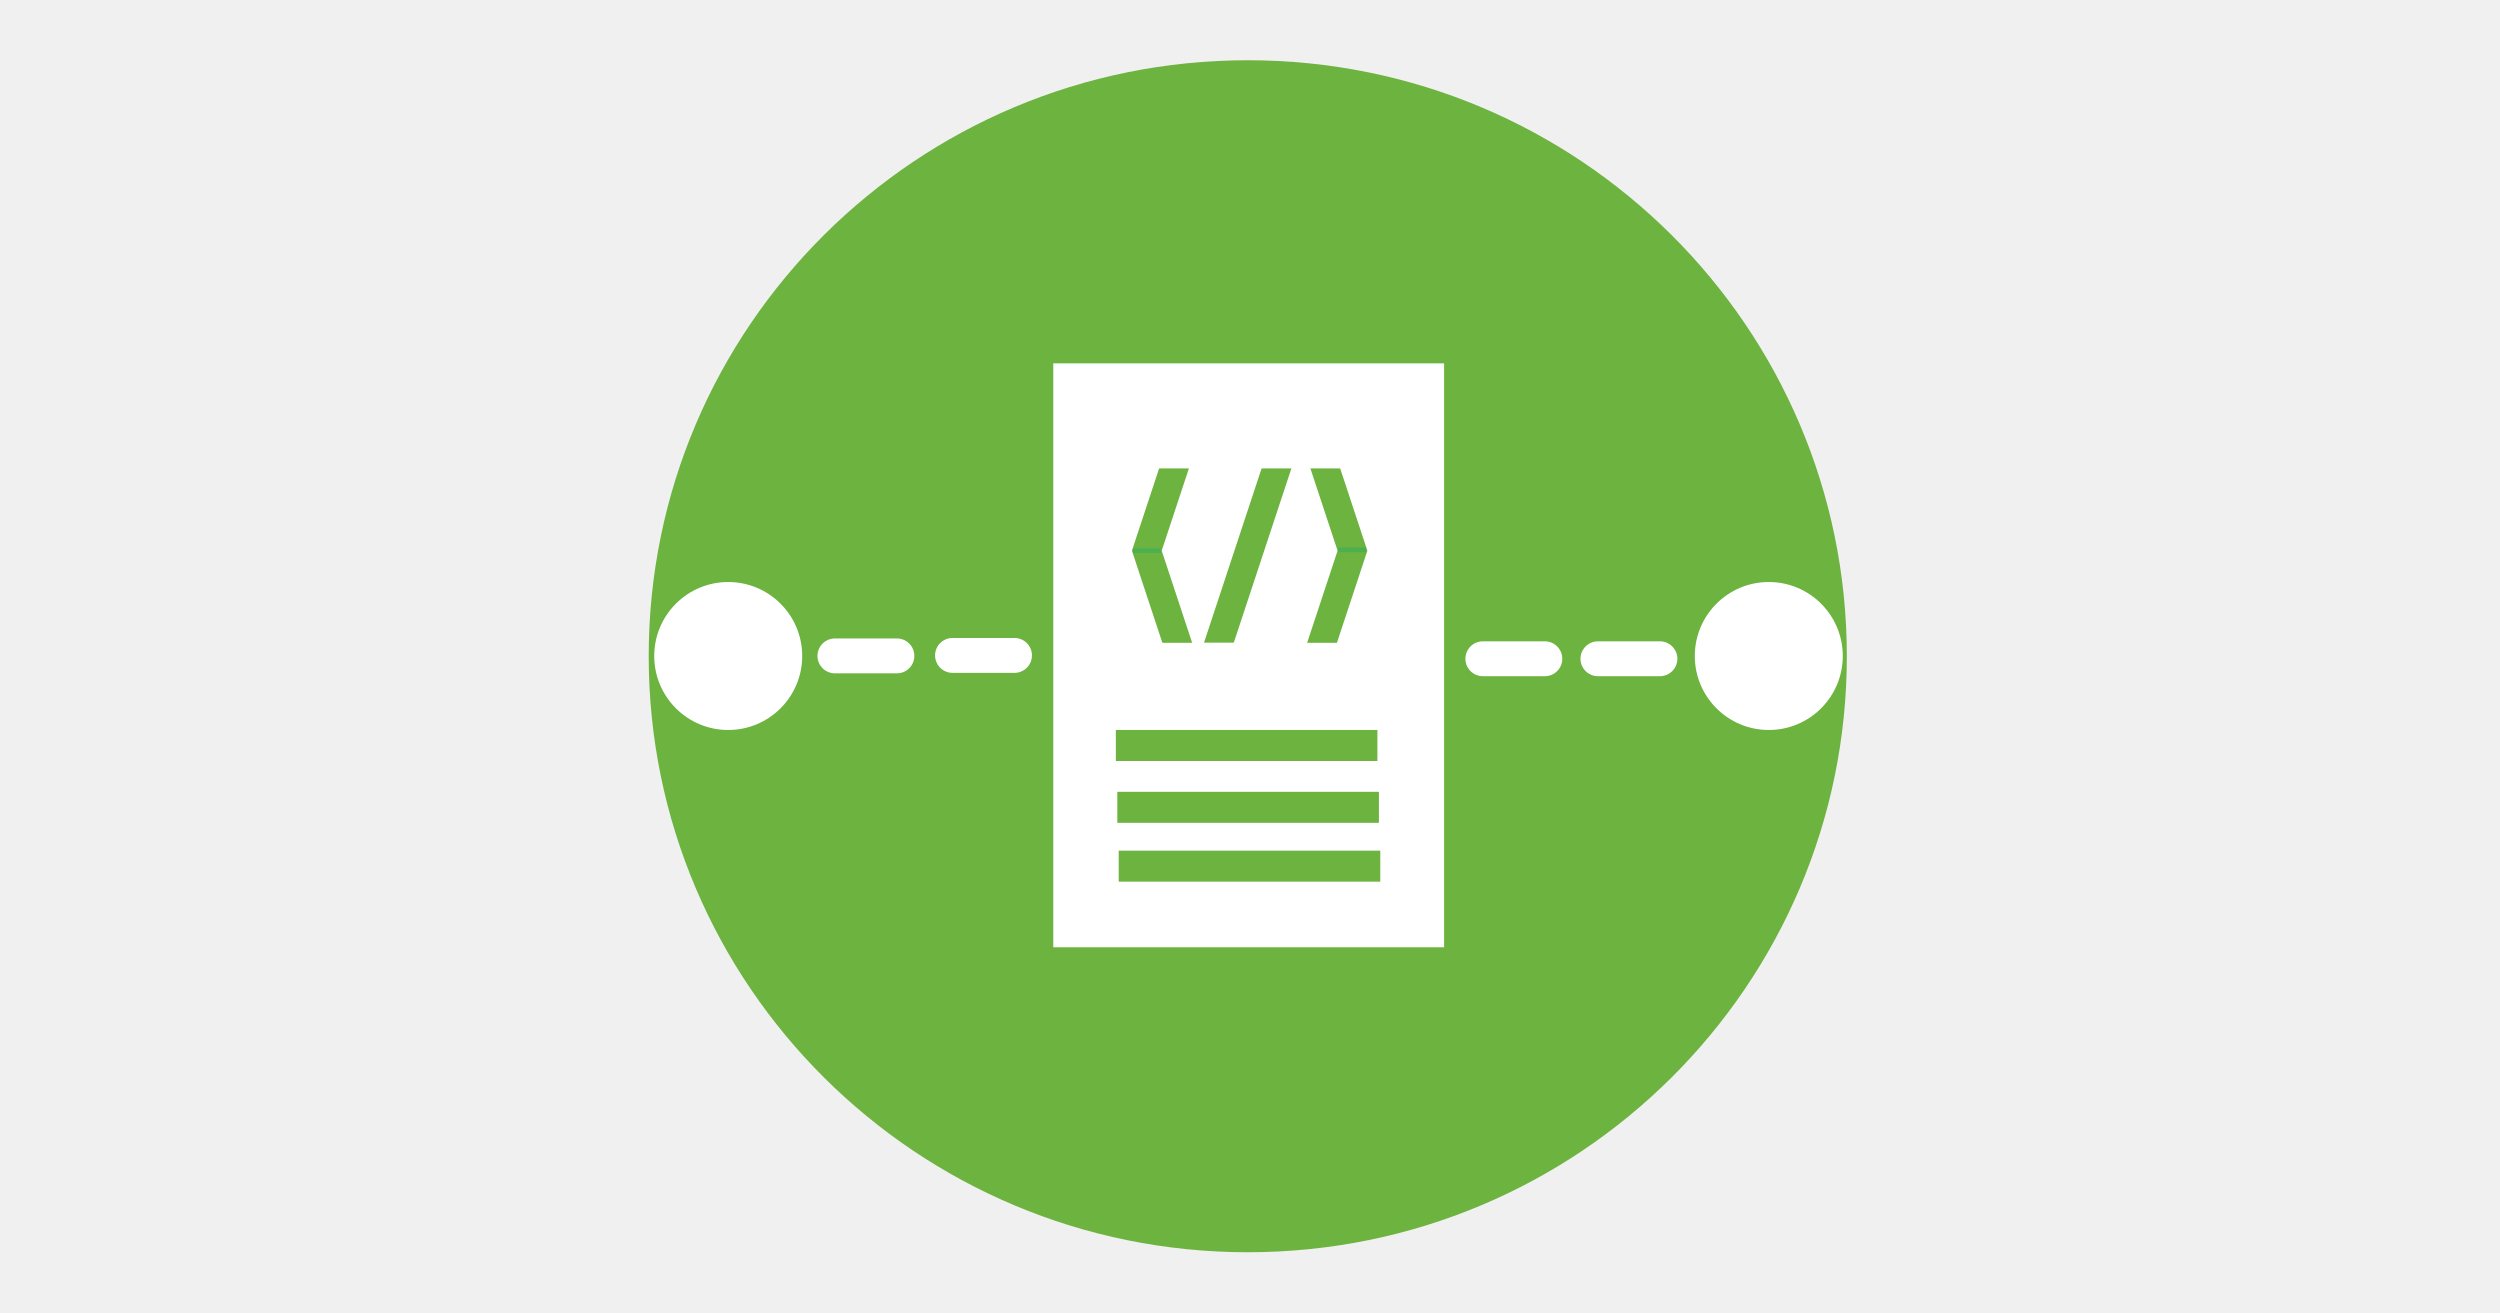
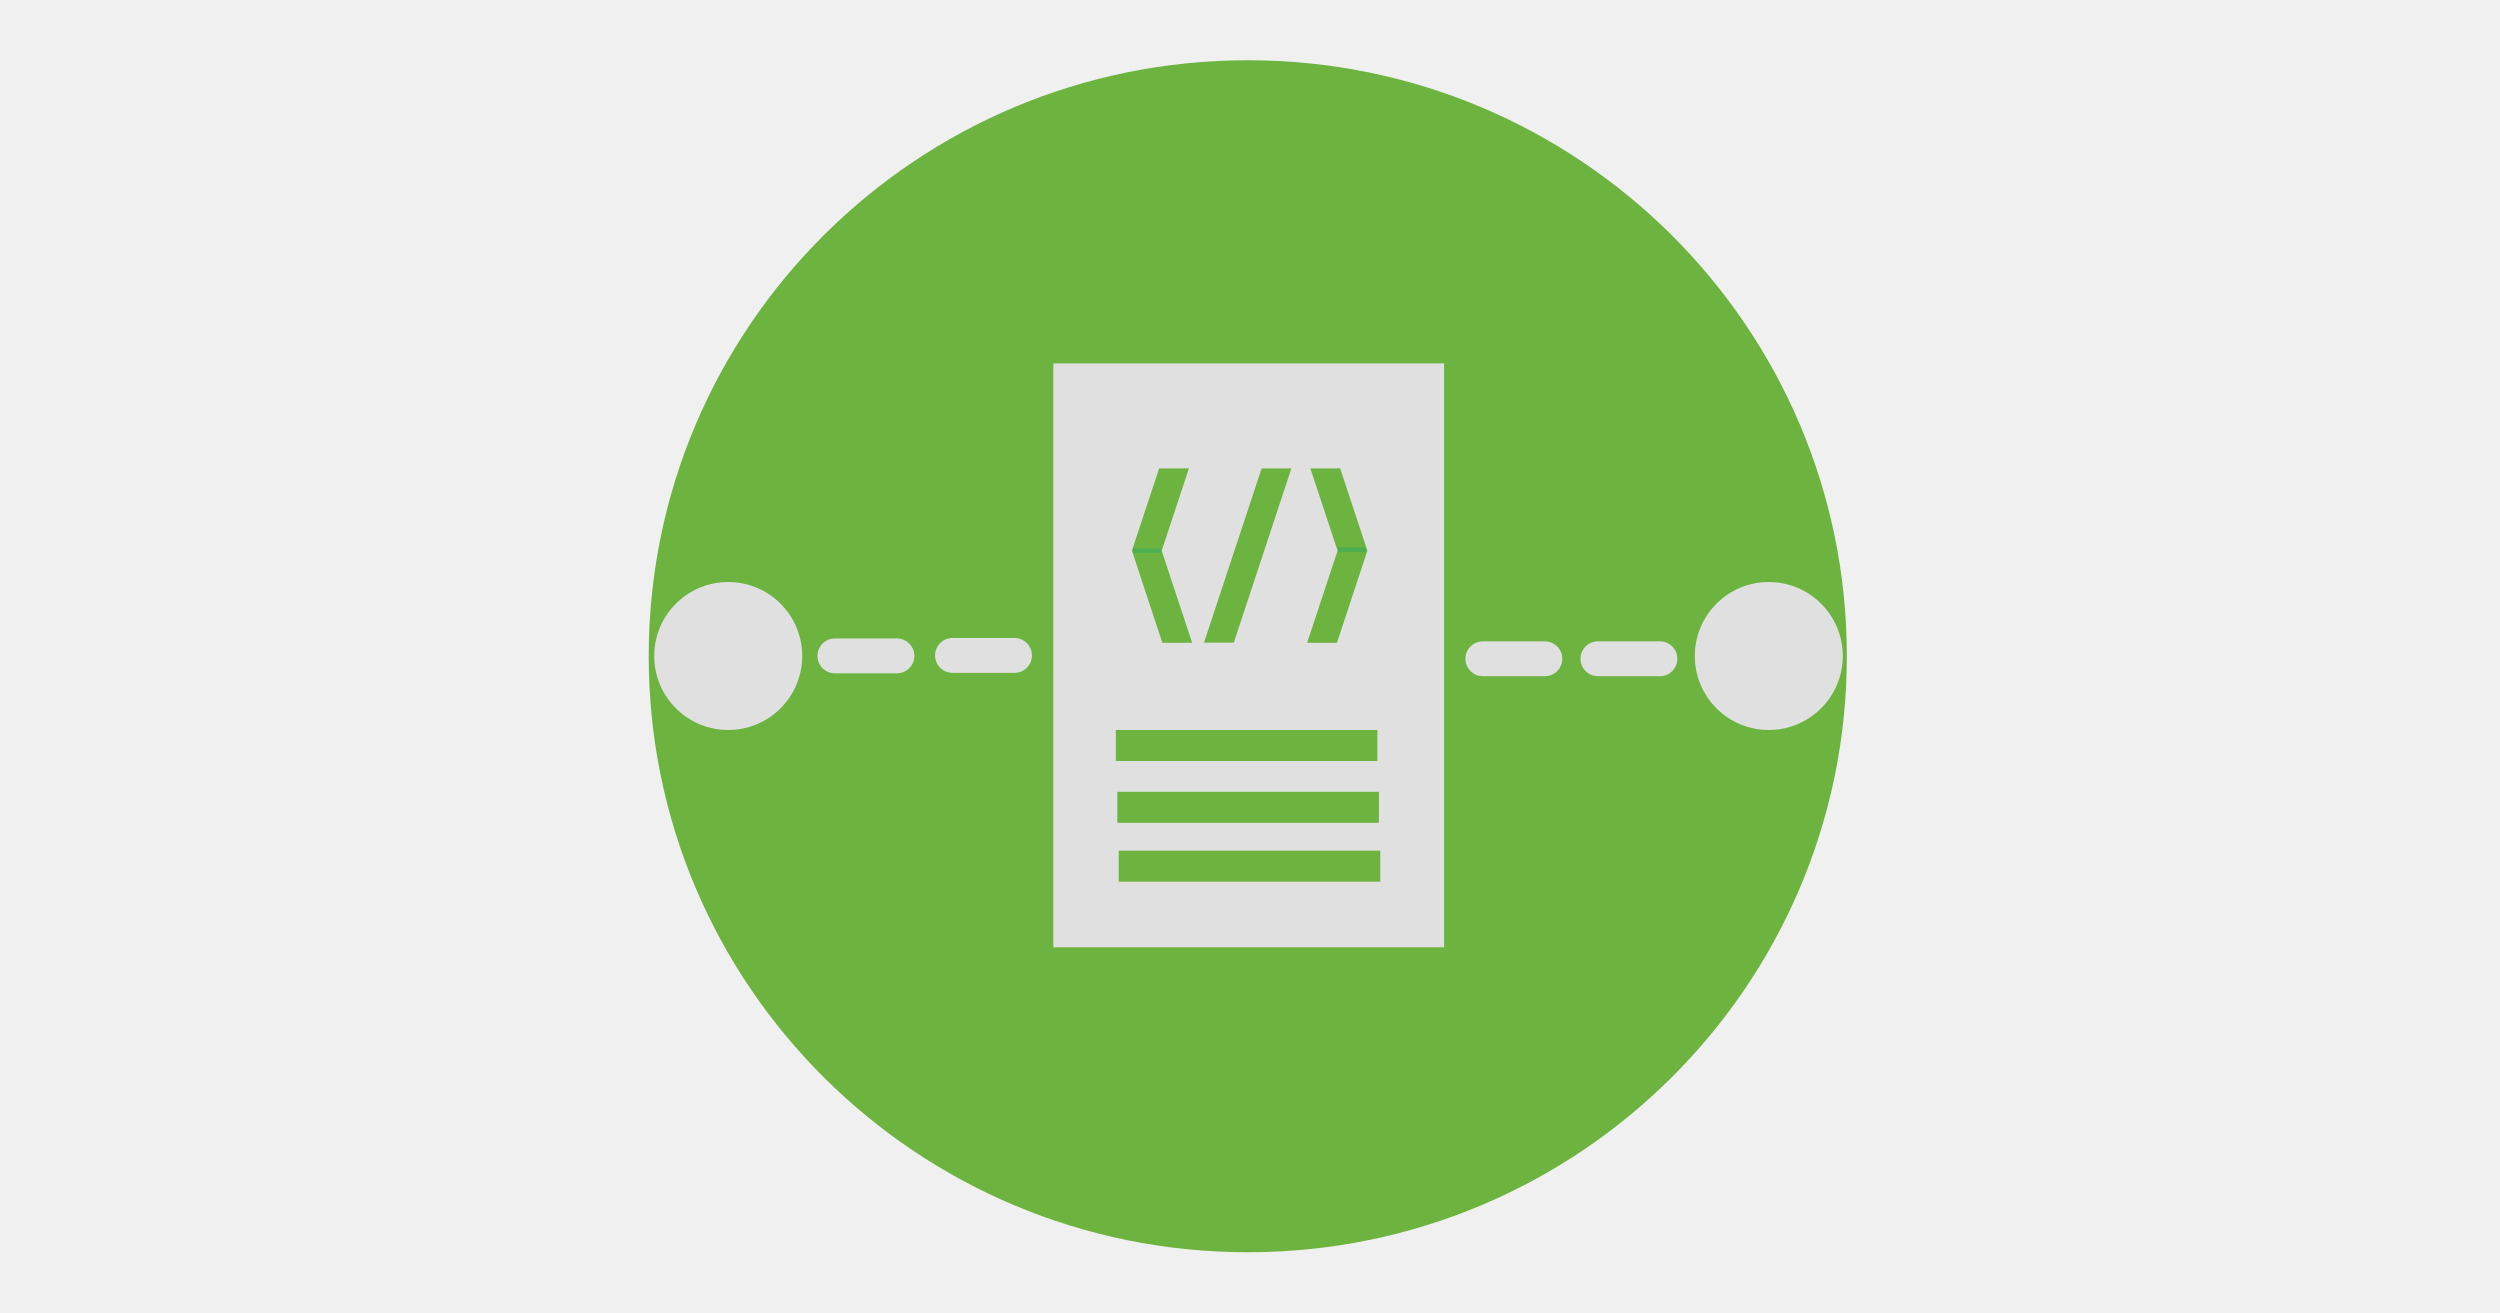
<svg xmlns="http://www.w3.org/2000/svg" width="400" height="210" viewBox="0 0 400 210" id="svg2" version="1.1">
  <defs id="defs4">
    <clipPath clipPathUnits="userSpaceOnUse" id="clipPath4556">
      <rect id="rect4558" x="-139.726" y="64.556" style="fill:#ff0000;stroke-width:1.323" height="120" width="120" transform="matrix(0.7071182,0.7070953,-0.7070953,0.7071182,0,0)" />
    </clipPath>
    <clipPath clipPathUnits="userSpaceOnUse" id="clipPath4556-6">
      <rect id="rect4558-1" x="-139.726" y="64.556" style="fill:#ff0000;stroke-width:1.323" height="120" width="120" transform="matrix(0.7071182,0.7070953,-0.7070953,0.7071182,0,0)" />
    </clipPath>
    <clipPath clipPathUnits="userSpaceOnUse" id="clipPath4556-7">
      <rect id="rect4558-9" x="-139.726" y="64.556" style="fill:#ff0000;stroke-width:1.323" height="120" width="120" transform="matrix(0.7071182,0.7070953,-0.7070953,0.7071182,0,0)" />
    </clipPath>
    <clipPath clipPathUnits="userSpaceOnUse" id="clipPath4556-6-6">
      <rect id="rect4558-1-3" x="-139.726" y="64.556" style="fill:#ff0000;stroke-width:1.323" height="120" width="120" transform="matrix(0.7071182,0.7070953,-0.7070953,0.7071182,0,0)" />
    </clipPath>
    <pattern y="0" x="0" height="6" width="6" patternUnits="userSpaceOnUse" id="EMFhbasepattern" />
  </defs>
  <g id="layer1" transform="translate(0,-842.3622)">
    <ellipse style="opacity:1;fill:#6db33f;fill-opacity:1;stroke:none;stroke-width:4.5;stroke-miterlimit:4;stroke-dasharray:none;stroke-opacity:1" id="path8281" cx="199.643" cy="947.362" rx="95.85" ry="95.36" />
-     <circle style="opacity:1;fill:#ffffff;fill-opacity:1;stroke:none;stroke-width:15.2;stroke-miterlimit:4;stroke-dasharray:none;stroke-opacity:1" id="path4161" cx="116.515" cy="947.322" r="11.838" />
-     <circle style="opacity:1;fill:#ffffff;fill-opacity:1;stroke:none;stroke-width:15.2;stroke-miterlimit:4;stroke-dasharray:none;stroke-opacity:1" id="path4161-9" cx="283.006" cy="947.322" r="11.838" />
-     <rect style="opacity:1;fill:#ffffff;fill-opacity:1;stroke:none;stroke-width:15.2;stroke-miterlimit:4;stroke-dasharray:none;stroke-opacity:1" id="rect4178" width="15.5" height="5.58" x="130.795" y="944.515" ry="2.79" />
-     <rect style="opacity:1;fill:#ffffff;fill-opacity:1;stroke:none;stroke-width:15.2;stroke-miterlimit:4;stroke-dasharray:none;stroke-opacity:1" id="rect4178-4" width="15.5" height="5.58" x="149.612" y="944.439" ry="2.79" />
-     <rect style="opacity:1;fill:#ffffff;fill-opacity:1;stroke:none;stroke-width:15.2;stroke-miterlimit:4;stroke-dasharray:none;stroke-opacity:1" id="rect4178-6" width="15.5" height="5.58" x="234.465" y="944.975" ry="2.79" />
-     <rect style="opacity:1;fill:#ffffff;fill-opacity:1;stroke:none;stroke-width:15.2;stroke-miterlimit:4;stroke-dasharray:none;stroke-opacity:1" id="rect4178-2" width="15.5" height="5.58" x="252.879" y="944.975" ry="2.79" />
-     <rect style="opacity:1;fill:#ffffff;fill-opacity:1;stroke:none;stroke-width:4.5;stroke-miterlimit:4;stroke-dasharray:none;stroke-opacity:1" id="rect8283" width="62.529" height="93.425" x="168.528" y="900.5" />
+     <circle style="opacity:1;fill:#e0e0e0;fill-opacity:1;stroke:none;stroke-width:15.2;stroke-miterlimit:4;stroke-dasharray:none;stroke-opacity:1" id="path4161" cx="116.515" cy="947.322" r="11.838" />
+     <circle style="opacity:1;fill:#e0e0e0;fill-opacity:1;stroke:none;stroke-width:15.2;stroke-miterlimit:4;stroke-dasharray:none;stroke-opacity:1" id="path4161-9" cx="283.006" cy="947.322" r="11.838" />
+     <rect style="opacity:1;fill:#e0e0e0;fill-opacity:1;stroke:none;stroke-width:15.2;stroke-miterlimit:4;stroke-dasharray:none;stroke-opacity:1" id="rect4178" width="15.5" height="5.58" x="130.795" y="944.515" ry="2.79" />
+     <rect style="opacity:1;fill:#e0e0e0;fill-opacity:1;stroke:none;stroke-width:15.2;stroke-miterlimit:4;stroke-dasharray:none;stroke-opacity:1" id="rect4178-4" width="15.5" height="5.58" x="149.612" y="944.439" ry="2.79" />
+     <rect style="opacity:1;fill:#e0e0e0;fill-opacity:1;stroke:none;stroke-width:15.2;stroke-miterlimit:4;stroke-dasharray:none;stroke-opacity:1" id="rect4178-6" width="15.5" height="5.58" x="234.465" y="944.975" ry="2.79" />
+     <rect style="opacity:1;fill:#e0e0e0;fill-opacity:1;stroke:none;stroke-width:15.2;stroke-miterlimit:4;stroke-dasharray:none;stroke-opacity:1" id="rect4178-2" width="15.5" height="5.58" x="252.879" y="944.975" ry="2.79" />
+     <rect style="opacity:1;fill:#e0e0e0;fill-opacity:1;stroke:none;stroke-width:4.5;stroke-miterlimit:4;stroke-dasharray:none;stroke-opacity:1" id="rect8283" width="62.529" height="93.425" x="168.528" y="900.5" />
    <rect style="opacity:1;fill:#6db33f;fill-opacity:1;stroke:none;stroke-width:15.2;stroke-miterlimit:4;stroke-dasharray:none;stroke-opacity:1" id="rect4209" width="41.85" height="4.96" x="178.535" y="959.16" ry="0" />
    <rect style="opacity:1;fill:#6db33f;fill-opacity:1;stroke:none;stroke-width:15.2;stroke-miterlimit:4;stroke-dasharray:none;stroke-opacity:1" id="rect4209-2" width="41.85" height="4.96" x="178.774" y="969.054" ry="0" />
    <rect style="opacity:1;fill:#6db33f;fill-opacity:1;stroke:none;stroke-width:15.2;stroke-miterlimit:4;stroke-dasharray:none;stroke-opacity:1" id="rect4209-1" width="41.85" height="4.96" x="178.995" y="978.467" ry="0" />
    <text xml:space="preserve" style="font-style:normal;font-variant:normal;font-weight:bold;font-stretch:normal;font-size:37.433px;line-height:125%;font-family:'Open Sans';-inkscape-font-specification:'Open Sans Bold';letter-spacing:0px;word-spacing:0px;fill:#6db33f;fill-opacity:1;stroke:none;stroke-width:1px;stroke-linecap:butt;stroke-linejoin:miter;stroke-opacity:1;" x="204.398" y="889.716" id="text4246" transform="scale(0.9412897,1.062372)">
      <tspan id="tspan4248" x="204.398" y="889.716" style="font-style:normal;font-variant:normal;font-weight:bold;font-stretch:normal;font-family:'Open Sans';-inkscape-font-specification:'Open Sans Bold';fill:#6db33f;fill-opacity:1;">/</tspan>
    </text>
    <text xml:space="preserve" style="font-style:normal;font-weight:normal;font-size:26.306px;line-height:125%;font-family:sans-serif;letter-spacing:0px;word-spacing:0px;fill:#000000;fill-opacity:1;stroke:none;stroke-width:1px;stroke-linecap:butt;stroke-linejoin:miter;stroke-opacity:1" x="43.064" y="929.09" id="text4250">
      <tspan id="tspan4252" x="43.064" y="929.09" />
    </text>
    <text xml:space="preserve" style="font-style:normal;font-variant:normal;font-weight:bold;font-stretch:normal;font-size:37.433px;line-height:125%;font-family:'Open Sans';-inkscape-font-specification:'Open Sans Bold';letter-spacing:0px;word-spacing:0px;fill:#6db33f;fill-opacity:1;stroke:none;stroke-width:1px;stroke-linecap:butt;stroke-linejoin:miter;stroke-opacity:1;" x="-232.678" y="875.857" id="text4246-2-7" transform="scale(-0.9412897,1.062372)">
      <tspan id="tspan4248-9-2" x="-232.678" y="875.857" style="font-style:normal;font-variant:normal;font-weight:bold;font-stretch:normal;font-family:'Open Sans';-inkscape-font-specification:'Open Sans Bold';fill:#6db33f;fill-opacity:1;">/</tspan>
    </text>
    <text xml:space="preserve" style="font-style:normal;font-variant:normal;font-weight:bold;font-stretch:normal;font-size:37.433px;line-height:125%;font-family:'Open Sans';-inkscape-font-specification:'Open Sans Bold';letter-spacing:0px;word-spacing:0px;fill:#6db33f;fill-opacity:1;stroke:none;stroke-width:1px;stroke-linecap:butt;stroke-linejoin:miter;stroke-opacity:1;" x="-232.686" y="-875.813" id="text4246-2-7-0" transform="scale(-0.9412897,-1.062372)">
      <tspan id="tspan4248-9-2-9" x="-232.686" y="-875.813" style="font-style:normal;font-variant:normal;font-weight:bold;font-stretch:normal;font-family:'Open Sans';-inkscape-font-specification:'Open Sans Bold';fill:#6db33f;fill-opacity:1;">/</tspan>
    </text>
    <text xml:space="preserve" style="font-style:normal;font-variant:normal;font-weight:bold;font-stretch:normal;font-size:37.433px;line-height:125%;font-family:'Open Sans';-inkscape-font-specification:'Open Sans Bold';letter-spacing:0px;word-spacing:0px;fill:#6db33f;fill-opacity:1;stroke:none;stroke-width:1px;stroke-linecap:butt;stroke-linejoin:miter;stroke-opacity:1;" x="192.148" y="875.856" id="text4246-2-7-5" transform="scale(0.9412897,1.062372)">
      <tspan id="tspan4248-9-2-96" x="192.148" y="875.856" style="font-style:normal;font-variant:normal;font-weight:bold;font-stretch:normal;font-family:'Open Sans';-inkscape-font-specification:'Open Sans Bold';fill:#6db33f;fill-opacity:1;">/</tspan>
    </text>
-     <rect style="opacity:1;fill:#ffffff;fill-opacity:1;stroke:none;stroke-width:4.5;stroke-miterlimit:4;stroke-dasharray:none;stroke-opacity:1" id="rect8222" width="49.29" height="16.416" x="176.055" y="900.894" />
+     <rect style="opacity:1;fill:#e0e0e0;fill-opacity:1;stroke:none;stroke-width:4.5;stroke-miterlimit:4;stroke-dasharray:none;stroke-opacity:1" id="rect8222" width="49.29" height="16.416" x="176.055" y="900.894" />
    <text xml:space="preserve" style="font-style:normal;font-variant:normal;font-weight:bold;font-stretch:normal;font-size:37.433px;line-height:125%;font-family:'Open Sans';-inkscape-font-specification:'Open Sans Bold';letter-spacing:0px;word-spacing:0px;fill:#6db33f;fill-opacity:1;stroke:none;stroke-width:1px;stroke-linecap:butt;stroke-linejoin:miter;stroke-opacity:1;" x="192.14" y="-875.813" id="text4246-2-7-0-0" transform="scale(0.9412897,-1.062372)">
      <tspan id="tspan4248-9-2-9-5" x="192.14" y="-875.813" style="font-style:normal;font-variant:normal;font-weight:bold;font-stretch:normal;font-family:'Open Sans';-inkscape-font-specification:'Open Sans Bold';fill:#6db33f;fill-opacity:1;">/</tspan>
    </text>
-     <rect style="opacity:1;fill:#ffffff;fill-opacity:1;stroke:none;stroke-width:4.5;stroke-miterlimit:4;stroke-dasharray:none;stroke-opacity:1" id="rect8222-2" width="49.29" height="13.795" x="175.28" y="945.21" />
+     <rect style="opacity:1;fill:#e0e0e0;fill-opacity:1;stroke:none;stroke-width:4.5;stroke-miterlimit:4;stroke-dasharray:none;stroke-opacity:1" id="rect8222-2" width="49.29" height="13.795" x="175.28" y="945.21" />
    <rect style="opacity:1;fill:#4caf50;fill-opacity:1;stroke:none;stroke-width:4.5;stroke-miterlimit:4;stroke-dasharray:none;stroke-opacity:1" id="rect8285" width="4.465" height="0.737" x="181.272" y="930.113" />
    <rect style="opacity:1;fill:#4caf50;fill-opacity:1;stroke:none;stroke-width:4.5;stroke-miterlimit:4;stroke-dasharray:none;stroke-opacity:1" id="rect8285-4" width="4.465" height="0.737" x="214.107" y="929.961" />
  </g>
</svg>
